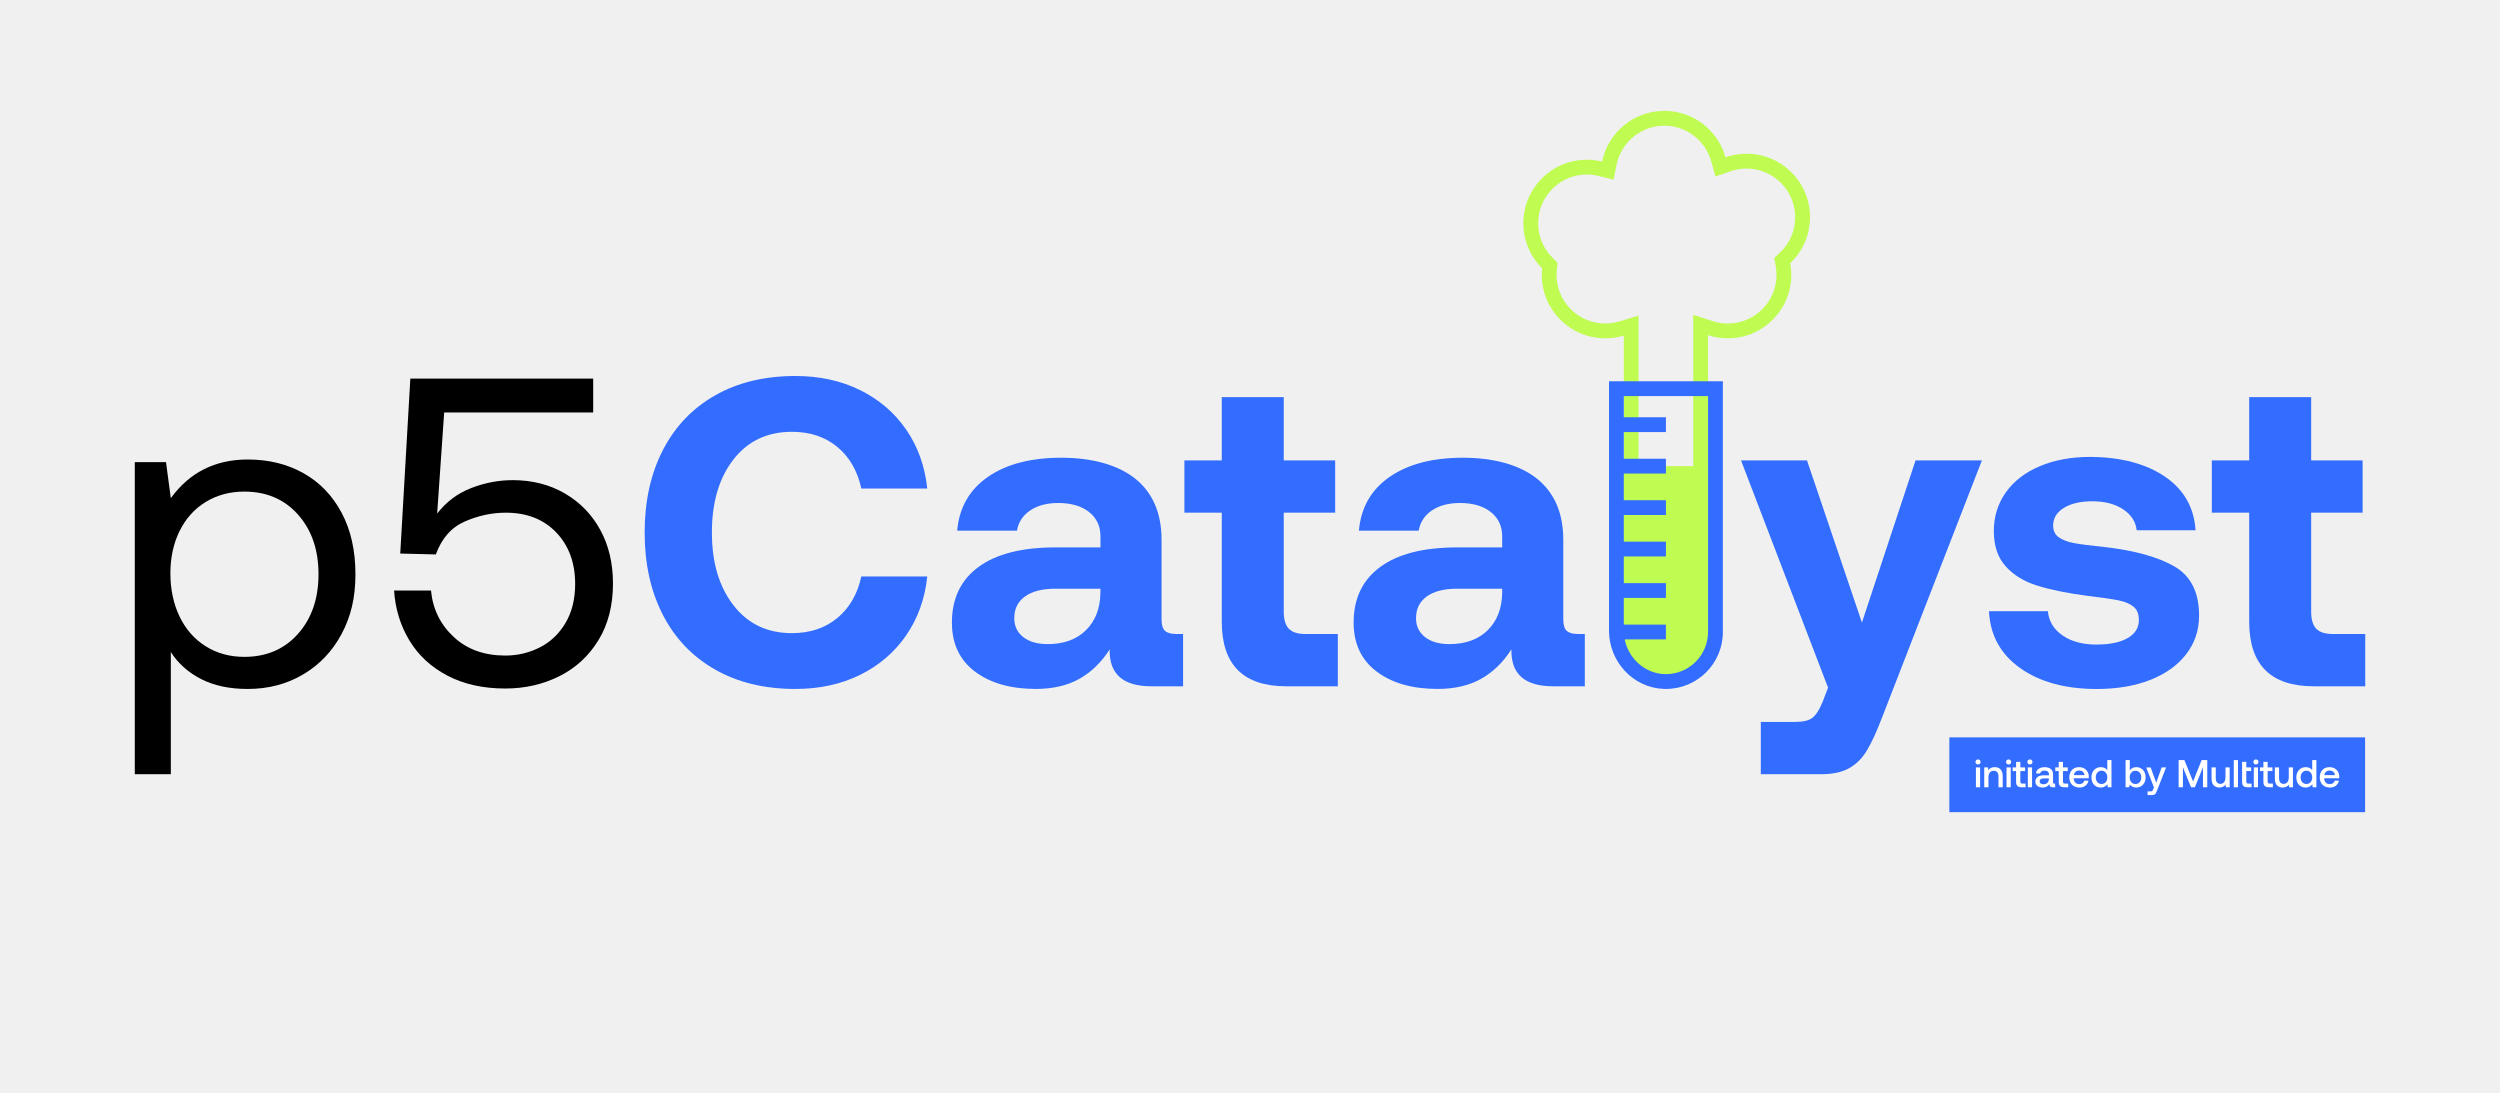
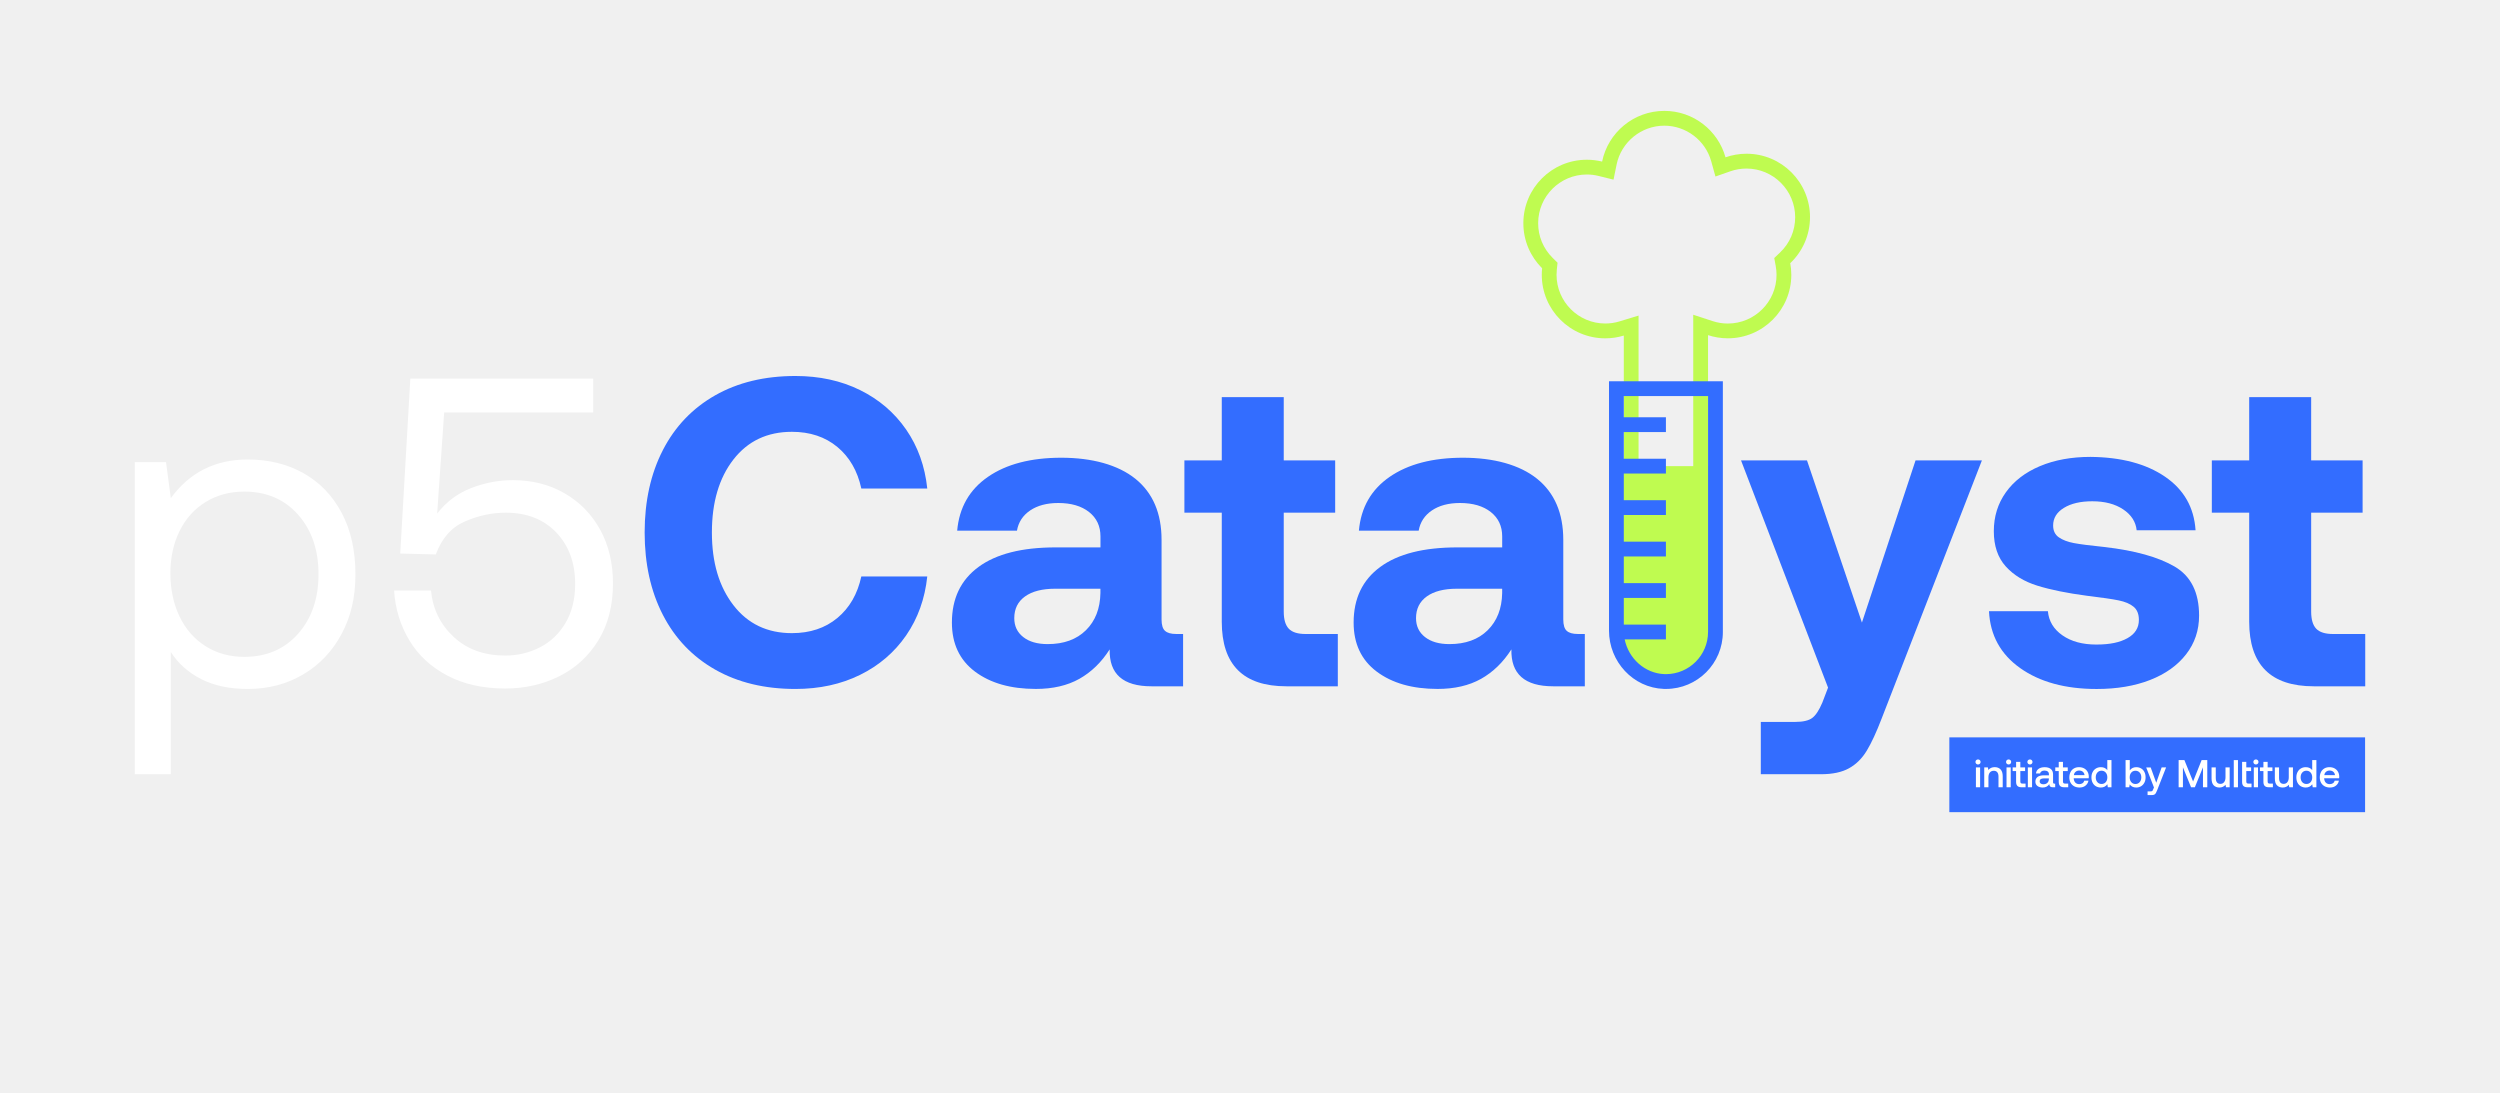
- <svg xmlns="http://www.w3.org/2000/svg" id="Layer_2" data-name="Layer 2" viewBox="0 0 958 418.76">
-   <defs>
-     <style>
+ <svg xmlns="http://www.w3.org/2000/svg" id="Layer_2" data-name="Layer 2" viewBox="0 0 958 418.76" version="1.1">
+   <defs id="defs1">
+     <style id="style1">
			.cls-18923742 {
				fill: #fff;
			}

			.cls-20982349 {
				fill: #336dff;
			}

			.cls-323489723 {
				fill: none;
			}

			.cls-423482798 {
				fill: #bffb50;
			}
		</style>
  </defs>
  <g id="Layer_1-2" data-name="Layer 1">
-     <g>
-       <rect class="cls-323489723" width="958" height="418.76" />
-       <g>
-         <path d="M116.24,181.3c6.23,3.48,11.12,8.54,14.65,15.16,3.54,6.63,5.31,14.49,5.31,23.58s-1.77,16.28-5.31,22.91c-3.54,6.63-8.45,11.79-14.74,15.5-6.29,3.71-13.36,5.56-21.22,5.56-6.96,0-12.91-1.26-17.85-3.79-4.94-2.53-8.82-5.98-11.62-10.36v46.82h-13.81v-119.59h11.96l1.85,13.81c7.18-9.88,17.01-14.82,29.48-14.82,7.97,0,15.08,1.74,21.31,5.22ZM114.22,242.86c5.22-5.9,7.83-13.5,7.83-22.82s-2.61-16.93-7.83-22.82c-5.22-5.9-12.1-8.84-20.63-8.84-5.5,0-10.42,1.32-14.74,3.96-4.32,2.64-7.66,6.35-10.02,11.12-2.36,4.77-3.54,10.19-3.54,16.25s1.18,11.71,3.54,16.59c2.36,4.88,5.7,8.67,10.02,11.37,4.32,2.69,9.23,4.04,14.74,4.04,8.53,0,15.41-2.95,20.63-8.84Z" />
-         <path d="M216.37,189.05c5.84,3.37,10.38,8.03,13.64,13.98,3.26,5.95,4.88,12.8,4.88,20.55,0,8.42-1.85,15.67-5.56,21.73s-8.7,10.67-14.99,13.81c-6.29,3.14-13.2,4.72-20.72,4.72-8.54,0-15.95-1.66-22.23-4.97-6.29-3.31-11.15-7.83-14.57-13.56-3.43-5.73-5.36-12.07-5.81-19.03h14.15c.67,7.07,3.56,13,8.67,17.77,5.11,4.77,11.71,7.16,19.79,7.16,4.72,0,9.12-1.04,13.22-3.12,4.1-2.08,7.38-5.19,9.85-9.35,2.47-4.15,3.71-9.15,3.71-14.99,0-8.08-2.42-14.65-7.24-19.71-4.83-5.05-11.28-7.58-19.37-7.58-5.28,0-10.5,1.12-15.66,3.37-5.17,2.25-8.87,6.46-11.12,12.63l-13.64-.34,3.87-67.04h70.07v12.97h-57.1l-2.69,38.74c3.48-4.49,7.83-7.75,13.05-9.77,5.22-2.02,10.53-3.03,15.92-3.03,7.41,0,14.04,1.68,19.88,5.05Z" />
-         <path class="cls-20982349" d="M254.02,172.46c4.66-9.04,11.34-16.03,20.04-20.97,8.7-4.94,18.95-7.41,30.74-7.41,9.21,0,17.46,1.8,24.76,5.39,7.3,3.6,13.19,8.65,17.69,15.16,4.49,6.51,7.18,14.04,8.08,22.57h-25.27c-1.46-6.74-4.52-12.04-9.18-15.92-4.66-3.87-10.47-5.81-17.43-5.81-9.43,0-16.9,3.54-22.4,10.61-5.5,7.07-8.25,16.4-8.25,27.96s2.75,20.75,8.25,27.88c5.5,7.13,12.97,10.7,22.4,10.7,6.96,0,12.77-1.94,17.43-5.81,4.66-3.87,7.72-9.18,9.18-15.92h25.27c-.9,8.54-3.6,16.06-8.08,22.57-4.49,6.51-10.39,11.57-17.69,15.16-7.3,3.59-15.55,5.39-24.76,5.39-11.79,0-22.04-2.47-30.74-7.41-8.7-4.94-15.39-11.93-20.04-20.97-4.66-9.04-6.99-19.57-6.99-31.58s2.33-22.54,6.99-31.58Z" />
-         <path class="cls-20982349" d="M453.36,242.95v20.04h-12.13c-10.89,0-16.23-4.72-16-14.15-3.15,4.94-7.02,8.7-11.62,11.29-4.61,2.58-10.16,3.87-16.67,3.87-9.66,0-17.43-2.22-23.33-6.65-5.9-4.43-8.84-10.7-8.84-18.78,0-9.21,3.39-16.31,10.19-21.31,6.79-5,16.65-7.5,29.56-7.5h17.18v-4.21c0-3.93-1.46-7.04-4.38-9.35-2.92-2.3-6.85-3.45-11.79-3.45-4.38,0-7.97.96-10.78,2.86-2.81,1.91-4.49,4.49-5.05,7.75h-22.91c.78-8.87,4.72-15.75,11.79-20.63s16.45-7.33,28.13-7.33,21.7,2.69,28.38,8.08c6.68,5.39,10.02,13.2,10.02,23.41v30.49c0,2.13.45,3.59,1.35,4.38.9.79,2.3,1.18,4.21,1.18h2.7ZM421.69,225.6h-17.35c-4.94,0-8.79.98-11.54,2.95-2.75,1.97-4.13,4.75-4.13,8.34,0,3.03,1.15,5.45,3.45,7.24,2.3,1.8,5.42,2.69,9.35,2.69,6.17,0,11.06-1.77,14.65-5.31,3.59-3.54,5.45-8.28,5.56-14.23v-1.68Z" />
-         <path class="cls-20982349" d="M468.18,196.46h-14.32v-20.04h14.32v-24.25h23.75v24.25h19.71v20.04h-19.71v37.9c0,3.03.65,5.22,1.94,6.57,1.29,1.35,3.45,2.02,6.48,2.02h12.3v20.04h-19.71c-16.51,0-24.76-8.25-24.76-24.76v-41.77Z" />
-         <path class="cls-20982349" d="M607.3,242.95v20.04h-12.13c-10.89,0-16.23-4.72-16-14.15-3.15,4.94-7.02,8.7-11.62,11.29-4.61,2.58-10.16,3.87-16.67,3.87-9.66,0-17.43-2.22-23.33-6.65-5.9-4.43-8.84-10.7-8.84-18.78,0-9.21,3.39-16.31,10.19-21.31,6.79-5,16.65-7.5,29.56-7.5h17.18v-4.21c0-3.93-1.46-7.04-4.38-9.35-2.92-2.3-6.85-3.45-11.79-3.45-4.38,0-7.97.96-10.78,2.86-2.81,1.91-4.49,4.49-5.05,7.75h-22.91c.78-8.87,4.72-15.75,11.79-20.63s16.45-7.33,28.13-7.33,21.7,2.69,28.38,8.08c6.68,5.39,10.02,13.2,10.02,23.41v30.49c0,2.13.45,3.59,1.35,4.38.9.79,2.3,1.18,4.21,1.18h2.7ZM575.64,225.6h-17.35c-4.94,0-8.79.98-11.54,2.95-2.75,1.97-4.13,4.75-4.13,8.34,0,3.03,1.15,5.45,3.45,7.24,2.3,1.8,5.42,2.69,9.35,2.69,6.17,0,11.06-1.77,14.65-5.31,3.59-3.54,5.45-8.28,5.56-14.23v-1.68Z" />
-         <path class="cls-20982349" d="M692.44,176.42l21.05,62.15,20.55-62.15h25.43l-38.4,98.87c-2.02,5.28-3.93,9.4-5.73,12.38-1.8,2.97-4.07,5.22-6.82,6.74-2.75,1.52-6.32,2.27-10.7,2.27h-23.08v-20.04h13.14c3.03,0,5.22-.51,6.57-1.52s2.64-2.98,3.87-5.89l2.19-5.73-33.35-87.08h25.26Z" />
-         <path class="cls-20982349" d="M784.75,234.19c.34,3.82,2.19,6.91,5.56,9.26,3.37,2.36,7.69,3.54,12.97,3.54s9.04-.81,11.96-2.44c2.92-1.63,4.38-3.96,4.38-6.99,0-2.25-.67-3.93-2.02-5.05-1.35-1.12-3.26-1.94-5.73-2.44-2.47-.51-6.51-1.09-12.13-1.77-7.64-1.01-13.98-2.3-19.03-3.87-5.05-1.57-9.1-4.04-12.13-7.41-3.03-3.37-4.55-7.86-4.55-13.47s1.54-10.58,4.63-14.91c3.09-4.32,7.44-7.66,13.05-10.02,5.61-2.36,12.07-3.54,19.37-3.54,11.79.11,21.31,2.64,28.55,7.58,7.24,4.94,11.14,11.79,11.71,20.55h-22.57c-.34-3.26-2.05-5.92-5.14-8-3.09-2.08-7.05-3.12-11.88-3.12-4.49,0-8.11.84-10.86,2.53-2.75,1.68-4.13,3.93-4.13,6.74,0,2.02.73,3.54,2.19,4.55,1.46,1.01,3.37,1.74,5.73,2.19,2.36.45,6.29.96,11.79,1.52,11.68,1.35,20.63,3.85,26.87,7.5,6.23,3.65,9.35,9.91,9.35,18.78,0,5.62-1.66,10.56-4.97,14.82-3.31,4.27-7.92,7.55-13.81,9.85-5.9,2.3-12.72,3.45-20.46,3.45-12.02,0-21.79-2.67-29.31-8-7.52-5.33-11.51-12.6-11.96-21.81h22.57Z" />
-         <path class="cls-20982349" d="M861.89,196.46h-14.32v-20.04h14.32v-24.25h23.75v24.25h19.71v20.04h-19.71v37.9c0,3.03.65,5.22,1.94,6.57,1.29,1.35,3.45,2.02,6.48,2.02h12.3v20.04h-19.71c-16.51,0-24.76-8.25-24.76-24.76v-41.77Z" />
-         <g>
-           <path class="cls-423482798" d="M693.6,83.24c0-13.44-10.89-24.33-24.33-24.33-2.82,0-5.53.49-8.06,1.37-2.86-10.26-12.26-17.79-23.44-17.79-11.76,0-21.57,8.34-23.84,19.43-1.88-.46-3.83-.71-5.85-.71-13.44,0-24.33,10.89-24.33,24.33,0,6.75,2.75,12.85,7.19,17.26-.09.83-.13,1.67-.13,2.52,0,13.44,10.89,24.33,24.33,24.33,2.47,0,4.85-.37,7.1-1.06v50.03h-3.67v63.57c0,10.92,8.89,19.81,19.81,19.81s19.81-8.89,19.81-19.81v-63.57h-3.67v-50.19c2.39.78,4.93,1.21,7.58,1.21,13.44,0,24.33-10.89,24.33-24.33,0-1.52-.15-3.01-.41-4.45,4.66-4.43,7.57-10.69,7.57-17.63ZM682.12,96.76l-2.23,2.12.56,3.02c.21,1.14.32,2.29.32,3.42,0,10.29-8.37,18.66-18.66,18.66-1.98,0-3.94-.31-5.82-.93l-7.44-2.44v58.01h-20.95v-57.69l-7.32,2.23c-1.76.54-3.6.81-5.45.81-10.29,0-18.66-8.37-18.66-18.66,0-.64.03-1.3.1-1.94l.28-2.69-1.92-1.91c-3.55-3.53-5.51-8.23-5.51-13.24,0-10.29,8.37-18.66,18.66-18.66,1.51,0,3.02.18,4.49.55l5.73,1.42,1.18-5.78c1.77-8.63,9.46-14.9,18.28-14.9,8.35,0,15.74,5.61,17.98,13.65l1.62,5.83,5.71-2c1.99-.7,4.07-1.05,6.18-1.05,10.29,0,18.66,8.37,18.66,18.66,0,5.16-2.06,9.96-5.81,13.52Z" />
-           <path class="cls-20982349" d="M616.57,146.1v95.57c0,11.83,9.2,21.9,21.02,22.32.27,0,.53.01.8.01,12.05,0,21.81-9.77,21.81-21.81v-96.09h-43.62ZM654.52,242.19c0,8.9-7.24,16.14-16.14,16.14-.2,0-.4,0-.59-.01-7.47-.27-13.72-5.97-15.21-13.3h15.8v-5.67h-16.14v-10.22h16.14v-5.67h-16.14v-10.22h16.14v-5.67h-16.14v-10.22h16.14v-5.67h-16.14v-10.22h16.14v-5.67h-16.14v-10.22h16.14v-5.67h-16.14v-8.13h32.29v90.42Z" />
+     <g id="g33">
+       <rect class="cls-323489723" width="958" height="418.76" id="rect1" />
+       <g id="g12">
+         <path d="M116.24,181.3c6.23,3.48,11.12,8.54,14.65,15.16,3.54,6.63,5.31,14.49,5.31,23.58s-1.77,16.28-5.31,22.91c-3.54,6.63-8.45,11.79-14.74,15.5-6.29,3.71-13.36,5.56-21.22,5.56-6.96,0-12.91-1.26-17.85-3.79-4.94-2.53-8.82-5.98-11.62-10.36v46.82h-13.81v-119.59h11.96l1.85,13.81c7.18-9.88,17.01-14.82,29.48-14.82,7.97,0,15.08,1.74,21.31,5.22ZM114.22,242.86c5.22-5.9,7.83-13.5,7.83-22.82s-2.61-16.93-7.83-22.82c-5.22-5.9-12.1-8.84-20.63-8.84-5.5,0-10.42,1.32-14.74,3.96-4.32,2.64-7.66,6.35-10.02,11.12-2.36,4.77-3.54,10.19-3.54,16.25s1.18,11.71,3.54,16.59c2.36,4.88,5.7,8.67,10.02,11.37,4.32,2.69,9.23,4.04,14.74,4.04,8.53,0,15.41-2.95,20.63-8.84Z" id="path1" class="cls-18923742" />
+         <path d="M216.37,189.05c5.84,3.37,10.38,8.03,13.64,13.98,3.26,5.95,4.88,12.8,4.88,20.55,0,8.42-1.85,15.67-5.56,21.73s-8.7,10.67-14.99,13.81c-6.29,3.14-13.2,4.72-20.72,4.72-8.54,0-15.95-1.66-22.23-4.97-6.29-3.31-11.15-7.83-14.57-13.56-3.43-5.73-5.36-12.07-5.81-19.03h14.15c.67,7.07,3.56,13,8.67,17.77,5.11,4.77,11.71,7.16,19.79,7.16,4.72,0,9.12-1.04,13.22-3.12,4.1-2.08,7.38-5.19,9.85-9.35,2.47-4.15,3.71-9.15,3.71-14.99,0-8.08-2.42-14.65-7.24-19.71-4.83-5.05-11.28-7.58-19.37-7.58-5.28,0-10.5,1.12-15.66,3.37-5.17,2.25-8.87,6.46-11.12,12.63l-13.64-.34,3.87-67.04h70.07v12.97h-57.1l-2.69,38.74c3.48-4.49,7.83-7.75,13.05-9.77,5.22-2.02,10.53-3.03,15.92-3.03,7.41,0,14.04,1.68,19.88,5.05Z" id="path2" class="cls-18923742" />
+         <path class="cls-20982349" d="M254.02,172.46c4.66-9.04,11.34-16.03,20.04-20.97,8.7-4.94,18.95-7.41,30.74-7.41,9.21,0,17.46,1.8,24.76,5.39,7.3,3.6,13.19,8.65,17.69,15.16,4.49,6.51,7.18,14.04,8.08,22.57h-25.27c-1.46-6.74-4.52-12.04-9.18-15.92-4.66-3.87-10.47-5.81-17.43-5.81-9.43,0-16.9,3.54-22.4,10.61-5.5,7.07-8.25,16.4-8.25,27.96s2.75,20.75,8.25,27.88c5.5,7.13,12.97,10.7,22.4,10.7,6.96,0,12.77-1.94,17.43-5.81,4.66-3.87,7.72-9.18,9.18-15.92h25.27c-.9,8.54-3.6,16.06-8.08,22.57-4.49,6.51-10.39,11.57-17.69,15.16-7.3,3.59-15.55,5.39-24.76,5.39-11.79,0-22.04-2.47-30.74-7.41-8.7-4.94-15.39-11.93-20.04-20.97-4.66-9.04-6.99-19.57-6.99-31.58s2.33-22.54,6.99-31.58Z" id="path3" />
+         <path class="cls-20982349" d="M453.36,242.95v20.04h-12.13c-10.89,0-16.23-4.72-16-14.15-3.15,4.94-7.02,8.7-11.62,11.29-4.61,2.58-10.16,3.87-16.67,3.87-9.66,0-17.43-2.22-23.33-6.65-5.9-4.43-8.84-10.7-8.84-18.78,0-9.21,3.39-16.31,10.19-21.31,6.79-5,16.65-7.5,29.56-7.5h17.18v-4.21c0-3.93-1.46-7.04-4.38-9.35-2.92-2.3-6.85-3.45-11.79-3.45-4.38,0-7.97.96-10.78,2.86-2.81,1.91-4.49,4.49-5.05,7.75h-22.91c.78-8.87,4.72-15.75,11.79-20.63s16.45-7.33,28.13-7.33,21.7,2.69,28.38,8.08c6.68,5.39,10.02,13.2,10.02,23.41v30.49c0,2.13.45,3.59,1.35,4.38.9.79,2.3,1.18,4.21,1.18h2.7ZM421.69,225.6h-17.35c-4.94,0-8.79.98-11.54,2.95-2.75,1.97-4.13,4.75-4.13,8.34,0,3.03,1.15,5.45,3.45,7.24,2.3,1.8,5.42,2.69,9.35,2.69,6.17,0,11.06-1.77,14.65-5.31,3.59-3.54,5.45-8.28,5.56-14.23v-1.68Z" id="path4" />
+         <path class="cls-20982349" d="M468.18,196.46h-14.32v-20.04h14.32v-24.25h23.75v24.25h19.71v20.04h-19.71v37.9c0,3.03.65,5.22,1.94,6.57,1.29,1.35,3.45,2.02,6.48,2.02h12.3v20.04h-19.71c-16.51,0-24.76-8.25-24.76-24.76v-41.77Z" id="path5" />
+         <path class="cls-20982349" d="M607.3,242.95v20.04h-12.13c-10.89,0-16.23-4.72-16-14.15-3.15,4.94-7.02,8.7-11.62,11.29-4.61,2.58-10.16,3.87-16.67,3.87-9.66,0-17.43-2.22-23.33-6.65-5.9-4.43-8.84-10.7-8.84-18.78,0-9.21,3.39-16.31,10.19-21.31,6.79-5,16.65-7.5,29.56-7.5h17.18v-4.21c0-3.93-1.46-7.04-4.38-9.35-2.92-2.3-6.85-3.45-11.79-3.45-4.38,0-7.97.96-10.78,2.86-2.81,1.91-4.49,4.49-5.05,7.75h-22.91c.78-8.87,4.72-15.75,11.79-20.63s16.45-7.33,28.13-7.33,21.7,2.69,28.38,8.08c6.68,5.39,10.02,13.2,10.02,23.41v30.49c0,2.13.45,3.59,1.35,4.38.9.79,2.3,1.18,4.21,1.18h2.7ZM575.64,225.6h-17.35c-4.94,0-8.79.98-11.54,2.95-2.75,1.97-4.13,4.75-4.13,8.34,0,3.03,1.15,5.45,3.45,7.24,2.3,1.8,5.42,2.69,9.35,2.69,6.17,0,11.06-1.77,14.65-5.31,3.59-3.54,5.45-8.28,5.56-14.23v-1.68Z" id="path6" />
+         <path class="cls-20982349" d="M692.44,176.42l21.05,62.15,20.55-62.15h25.43l-38.4,98.87c-2.02,5.28-3.93,9.4-5.73,12.38-1.8,2.97-4.07,5.22-6.82,6.74-2.75,1.52-6.32,2.27-10.7,2.27h-23.08v-20.04h13.14c3.03,0,5.22-.51,6.57-1.52s2.64-2.98,3.87-5.89l2.19-5.73-33.35-87.08h25.26Z" id="path7" />
+         <path class="cls-20982349" d="M784.75,234.19c.34,3.82,2.19,6.91,5.56,9.26,3.37,2.36,7.69,3.54,12.97,3.54s9.04-.81,11.96-2.44c2.92-1.63,4.38-3.96,4.38-6.99,0-2.25-.67-3.93-2.02-5.05-1.35-1.12-3.26-1.94-5.73-2.44-2.47-.51-6.51-1.09-12.13-1.77-7.64-1.01-13.98-2.3-19.03-3.87-5.05-1.57-9.1-4.04-12.13-7.41-3.03-3.37-4.55-7.86-4.55-13.47s1.54-10.58,4.63-14.91c3.09-4.32,7.44-7.66,13.05-10.02,5.61-2.36,12.07-3.54,19.37-3.54,11.79.11,21.31,2.64,28.55,7.58,7.24,4.94,11.14,11.79,11.71,20.55h-22.57c-.34-3.26-2.05-5.92-5.14-8-3.09-2.08-7.05-3.12-11.88-3.12-4.49,0-8.11.84-10.86,2.53-2.75,1.68-4.13,3.93-4.13,6.74,0,2.02.73,3.54,2.19,4.55,1.46,1.01,3.37,1.74,5.73,2.19,2.36.45,6.29.96,11.79,1.52,11.68,1.35,20.63,3.85,26.87,7.5,6.23,3.65,9.35,9.91,9.35,18.78,0,5.62-1.66,10.56-4.97,14.82-3.31,4.27-7.92,7.55-13.81,9.85-5.9,2.3-12.72,3.45-20.46,3.45-12.02,0-21.79-2.67-29.31-8-7.52-5.33-11.51-12.6-11.96-21.81h22.57Z" id="path8" />
+         <path class="cls-20982349" d="M861.89,196.46h-14.32v-20.04h14.32v-24.25h23.75v24.25h19.71v20.04h-19.71v37.9c0,3.03.65,5.22,1.94,6.57,1.29,1.35,3.45,2.02,6.48,2.02h12.3v20.04h-19.71c-16.51,0-24.76-8.25-24.76-24.76v-41.77Z" id="path9" />
+         <g id="g11">
+           <path class="cls-423482798" d="M693.6,83.24c0-13.44-10.89-24.33-24.33-24.33-2.82,0-5.53.49-8.06,1.37-2.86-10.26-12.26-17.79-23.44-17.79-11.76,0-21.57,8.34-23.84,19.43-1.88-.46-3.83-.71-5.85-.71-13.44,0-24.33,10.89-24.33,24.33,0,6.75,2.75,12.85,7.19,17.26-.09.83-.13,1.67-.13,2.52,0,13.44,10.89,24.33,24.33,24.33,2.47,0,4.85-.37,7.1-1.06v50.03h-3.67v63.57c0,10.92,8.89,19.81,19.81,19.81s19.81-8.89,19.81-19.81v-63.57h-3.67v-50.19c2.39.78,4.93,1.21,7.58,1.21,13.44,0,24.33-10.89,24.33-24.33,0-1.52-.15-3.01-.41-4.45,4.66-4.43,7.57-10.69,7.57-17.63ZM682.12,96.76l-2.23,2.12.56,3.02c.21,1.14.32,2.29.32,3.42,0,10.29-8.37,18.66-18.66,18.66-1.98,0-3.94-.31-5.82-.93l-7.44-2.44v58.01h-20.95v-57.69l-7.32,2.23c-1.76.54-3.6.81-5.45.81-10.29,0-18.66-8.37-18.66-18.66,0-.64.03-1.3.1-1.94l.28-2.69-1.92-1.91c-3.55-3.53-5.51-8.23-5.51-13.24,0-10.29,8.37-18.66,18.66-18.66,1.51,0,3.02.18,4.49.55l5.73,1.42,1.18-5.78c1.77-8.63,9.46-14.9,18.28-14.9,8.35,0,15.74,5.61,17.98,13.65l1.62,5.83,5.71-2c1.99-.7,4.07-1.05,6.18-1.05,10.29,0,18.66,8.37,18.66,18.66,0,5.16-2.06,9.96-5.81,13.52Z" id="path10" />
+           <path class="cls-20982349" d="M616.57,146.1v95.57c0,11.83,9.2,21.9,21.02,22.32.27,0,.53.01.8.01,12.05,0,21.81-9.77,21.81-21.81v-96.09h-43.62ZM654.52,242.19c0,8.9-7.24,16.14-16.14,16.14-.2,0-.4,0-.59-.01-7.47-.27-13.72-5.97-15.21-13.3h15.8v-5.67h-16.14v-10.22h16.14v-5.67h-16.14v-10.22h16.14v-5.67h-16.14v-10.22h16.14v-5.67h-16.14v-10.22h16.14v-5.67h-16.14v-10.22h16.14v-5.67h-16.14v-8.13h32.29v90.42Z" id="path11" />
        </g>
      </g>
-       <g>
-         <rect class="cls-20982349" x="746.99" y="282.56" width="159.31" height="28.66" />
-         <g>
-           <path class="cls-18923742" d="M758.68,291.29c.19.18.28.41.28.69s-.09.51-.28.69-.42.28-.7.28-.51-.09-.7-.28-.28-.41-.28-.69.09-.51.28-.69c.19-.18.42-.27.7-.27s.51.09.7.27ZM757.17,294.07h1.61v7.62h-1.61v-7.62Z" />
-           <path class="cls-18923742" d="M766.58,294.81c.57.56.86,1.45.86,2.68v4.2h-1.62v-4.11c0-.72-.15-1.27-.46-1.65-.31-.38-.76-.57-1.35-.57-.63,0-1.13.22-1.5.66-.36.44-.54,1.05-.54,1.82v3.84h-1.61v-7.62h1.4l.18,1c.58-.72,1.39-1.09,2.44-1.09.9,0,1.64.28,2.21.83Z" />
-           <path class="cls-18923742" d="M770.4,291.29c.19.18.28.41.28.69s-.09.51-.28.69-.42.28-.7.28-.51-.09-.7-.28-.28-.41-.28-.69.09-.51.28-.69c.19-.18.42-.27.7-.27s.51.09.7.27ZM768.9,294.07h1.61v7.62h-1.61v-7.62Z" />
-           <path class="cls-18923742" d="M772.57,295.48h-1.33v-1.41h1.33v-2.13h1.62v2.13h1.83v1.41h-1.83v3.97c0,.3.06.51.18.63.12.12.32.19.61.19h1.22v1.41h-1.55c-.72,0-1.25-.17-1.58-.51s-.5-.86-.5-1.56v-4.14Z" />
-           <path class="cls-18923742" d="M778.57,291.29c.19.18.28.41.28.69s-.09.51-.28.69-.42.28-.7.28-.51-.09-.7-.28-.28-.41-.28-.69.09-.51.28-.69c.19-.18.42-.27.7-.27s.51.09.7.27ZM777.07,294.07h1.61v7.62h-1.61v-7.62Z" />
-           <path class="cls-18923742" d="M787.55,300.29v1.4h-.85c-.5,0-.85-.1-1.07-.31-.22-.21-.33-.51-.33-.91-.58.87-1.41,1.31-2.52,1.31-.85,0-1.54-.2-2.05-.6s-.77-.94-.77-1.64c0-.78.28-1.39.83-1.81.56-.42,1.36-.63,2.43-.63h1.92v-.46c0-.43-.15-.76-.45-1s-.71-.36-1.24-.36c-.47,0-.85.1-1.15.31-.3.2-.48.47-.54.81h-1.58c.08-.76.42-1.36,1.01-1.78.59-.42,1.37-.63,2.34-.63,1.02,0,1.81.24,2.37.71.56.48.83,1.16.83,2.05v3.01c0,.36.17.54.51.54h.31ZM785.13,298.29h-1.99c-.5,0-.88.1-1.15.29-.27.19-.4.48-.4.86,0,.33.13.59.38.79.25.2.6.3,1.03.3.66,0,1.18-.18,1.55-.54.37-.36.56-.83.57-1.43v-.27Z" />
-           <path class="cls-18923742" d="M788.91,295.48h-1.33v-1.41h1.33v-2.13h1.62v2.13h1.83v1.41h-1.83v3.97c0,.3.06.51.18.63.12.12.32.19.61.19h1.22v1.41h-1.55c-.72,0-1.25-.17-1.58-.51s-.5-.86-.5-1.56v-4.14Z" />
-           <path class="cls-18923742" d="M793.43,295.83c.31-.59.75-1.05,1.31-1.37.56-.32,1.2-.48,1.93-.48s1.38.15,1.94.45c.56.3,1,.72,1.32,1.27.32.55.49,1.19.5,1.92,0,.2-.01.4-.04.61h-5.74v.09c.04.66.25,1.19.62,1.58.38.39.88.58,1.5.58.5,0,.91-.12,1.25-.35.34-.23.56-.56.67-.99h1.61c-.14.77-.51,1.41-1.12,1.9-.61.5-1.37.74-2.28.74-.79,0-1.49-.16-2.08-.48-.59-.32-1.05-.78-1.37-1.36s-.48-1.27-.48-2.04.16-1.47.47-2.06ZM798.8,297.04c-.07-.56-.29-.99-.66-1.3s-.84-.47-1.41-.47c-.53,0-.98.16-1.36.48s-.6.75-.66,1.29h4.09Z" />
-           <path class="cls-18923742" d="M809.12,291.27v10.42h-1.4l-.19-1.15c-.61.82-1.43,1.24-2.49,1.24-.69,0-1.31-.16-1.86-.47s-.97-.76-1.28-1.35c-.31-.59-.46-1.28-.46-2.08s.16-1.46.47-2.05.74-1.05,1.29-1.37c.55-.32,1.16-.48,1.85-.48.56,0,1.04.1,1.46.3.42.2.75.48,1.01.84v-3.85h1.61ZM806.92,299.72c.41-.47.61-1.07.61-1.82s-.2-1.38-.61-1.85c-.41-.47-.94-.71-1.61-.71s-1.2.24-1.61.71c-.41.47-.61,1.08-.61,1.82s.2,1.37.61,1.84c.41.47.94.71,1.61.71s1.2-.23,1.61-.7Z" />
-           <path class="cls-18923742" d="M820.45,294.45c.55.31.97.76,1.28,1.35s.46,1.28.46,2.08-.15,1.44-.46,2.03-.73,1.05-1.28,1.38c-.55.33-1.17.49-1.86.49-.57,0-1.06-.11-1.47-.32-.42-.21-.75-.5-1.01-.87l-.19,1.1h-1.4v-10.42h1.61v3.93c.61-.81,1.43-1.22,2.47-1.22.69,0,1.31.16,1.86.47ZM819.93,299.72c.41-.47.62-1.08.62-1.84s-.21-1.35-.62-1.82c-.41-.47-.95-.71-1.61-.71s-1.2.23-1.61.7c-.41.47-.61,1.07-.61,1.82s.2,1.37.61,1.85c.41.48.94.71,1.61.71s1.2-.24,1.61-.71Z" />
-           <path class="cls-18923742" d="M824.14,294.07l2.13,5.88,2.07-5.88h1.71l-3.45,8.81c-.18.46-.34.81-.49,1.05-.15.24-.33.43-.55.55-.22.12-.51.19-.88.19h-1.73v-1.41h1.13c.31,0,.52-.05.64-.14.12-.09.24-.31.37-.63l.31-.73-2.98-7.68h1.71Z" />
-           <path class="cls-18923742" d="M834.84,291.27h2.22l3.33,8.2,3.27-8.2h2.17v10.42h-1.65v-7.66l-3.12,7.66h-1.44l-3.12-7.66v7.66h-1.65v-10.42Z" />
-           <path class="cls-18923742" d="M854.41,294.07v7.62h-1.41l-.18-.97c-.58.7-1.36,1.06-2.35,1.06-.89,0-1.62-.28-2.17-.83s-.83-1.45-.83-2.68v-4.2h1.61v4.03c0,.74.15,1.31.45,1.7.3.39.74.58,1.32.58.62,0,1.1-.23,1.44-.68.35-.45.52-1.07.52-1.85v-3.78h1.61Z" />
-           <path class="cls-18923742" d="M855.98,291.27h1.61v10.42h-1.61v-10.42Z" />
-           <path class="cls-18923742" d="M859.17,291.94h1.61v2.13h1.85v1.41h-1.85v3.97c0,.3.06.51.18.63s.32.19.61.19h1.22v1.41h-1.55c-.72,0-1.25-.17-1.58-.51-.33-.34-.49-.86-.49-1.56v-7.68Z" />
-           <path class="cls-18923742" d="M865.17,291.29c.19.18.28.41.28.69s-.09.51-.28.69-.42.28-.7.28-.51-.09-.7-.28-.28-.41-.28-.69.09-.51.28-.69c.19-.18.42-.27.7-.27s.51.09.7.27ZM863.66,294.07h1.61v7.62h-1.61v-7.62Z" />
-           <path class="cls-18923742" d="M867.34,295.48h-1.33v-1.41h1.33v-2.13h1.62v2.13h1.83v1.41h-1.83v3.97c0,.3.06.51.18.63.12.12.32.19.61.19h1.22v1.41h-1.55c-.72,0-1.25-.17-1.58-.51s-.5-.86-.5-1.56v-4.14Z" />
-           <path class="cls-18923742" d="M878.66,294.07v7.62h-1.41l-.18-.97c-.58.7-1.36,1.06-2.35,1.06-.89,0-1.62-.28-2.17-.83s-.83-1.45-.83-2.68v-4.2h1.61v4.03c0,.74.15,1.31.45,1.7.3.39.74.58,1.32.58.62,0,1.1-.23,1.44-.68.35-.45.52-1.07.52-1.85v-3.78h1.61Z" />
-           <path class="cls-18923742" d="M887.64,291.27v10.42h-1.4l-.19-1.15c-.61.82-1.43,1.24-2.49,1.24-.69,0-1.31-.16-1.86-.47s-.97-.76-1.28-1.35c-.31-.59-.46-1.28-.46-2.08s.16-1.46.47-2.05.74-1.05,1.29-1.37c.55-.32,1.16-.48,1.85-.48.56,0,1.04.1,1.46.3.42.2.75.48,1.01.84v-3.85h1.61ZM885.43,299.72c.41-.47.61-1.07.61-1.82s-.2-1.38-.61-1.85c-.41-.47-.94-.71-1.61-.71s-1.2.24-1.61.71c-.41.47-.61,1.08-.61,1.82s.2,1.37.61,1.84c.41.47.94.71,1.61.71s1.2-.23,1.61-.7Z" />
-           <path class="cls-18923742" d="M889.4,295.83c.31-.59.75-1.05,1.31-1.37.56-.32,1.2-.48,1.93-.48s1.38.15,1.94.45c.56.3,1,.72,1.32,1.27.32.55.49,1.19.5,1.92,0,.2-.01.4-.04.61h-5.74v.09c.04.66.25,1.19.62,1.58.38.39.88.58,1.5.58.5,0,.91-.12,1.25-.35.34-.23.56-.56.67-.99h1.61c-.14.77-.51,1.41-1.12,1.9-.61.5-1.37.74-2.28.74-.79,0-1.49-.16-2.08-.48-.59-.32-1.05-.78-1.37-1.36s-.48-1.27-.48-2.04.16-1.47.47-2.06ZM894.77,297.04c-.07-.56-.29-.99-.66-1.3s-.84-.47-1.41-.47c-.53,0-.98.16-1.36.48s-.6.75-.66,1.29h4.09Z" />
+       <g id="g32">
+         <rect class="cls-20982349" x="746.99" y="282.56" width="159.31" height="28.66" id="rect12" />
+         <g id="g31">
+           <path class="cls-18923742" d="M758.68,291.29c.19.18.28.41.28.69s-.09.51-.28.69-.42.28-.7.28-.51-.09-.7-.28-.28-.41-.28-.69.09-.51.28-.69c.19-.18.42-.27.7-.27s.51.09.7.27ZM757.17,294.07h1.61v7.62h-1.61v-7.62Z" id="path12" />
+           <path class="cls-18923742" d="M766.58,294.81c.57.56.86,1.45.86,2.68v4.2h-1.62v-4.11c0-.72-.15-1.27-.46-1.65-.31-.38-.76-.57-1.35-.57-.63,0-1.13.22-1.5.66-.36.44-.54,1.05-.54,1.82v3.84h-1.61v-7.62h1.4l.18,1c.58-.72,1.39-1.09,2.44-1.09.9,0,1.64.28,2.21.83Z" id="path13" />
+           <path class="cls-18923742" d="M770.4,291.29c.19.18.28.41.28.69s-.09.51-.28.69-.42.28-.7.28-.51-.09-.7-.28-.28-.41-.28-.69.09-.51.28-.69c.19-.18.42-.27.7-.27s.51.09.7.27ZM768.9,294.07h1.61v7.62h-1.61v-7.62Z" id="path14" />
+           <path class="cls-18923742" d="M772.57,295.48h-1.33v-1.41h1.33v-2.13h1.62v2.13h1.83v1.41h-1.83v3.97c0,.3.06.51.18.63.12.12.32.19.61.19h1.22v1.41h-1.55c-.72,0-1.25-.17-1.58-.51s-.5-.86-.5-1.56v-4.14Z" id="path15" />
+           <path class="cls-18923742" d="M778.57,291.29c.19.18.28.41.28.69s-.09.51-.28.69-.42.28-.7.28-.51-.09-.7-.28-.28-.41-.28-.69.09-.51.28-.69c.19-.18.42-.27.7-.27s.51.09.7.27ZM777.07,294.07h1.61v7.62h-1.61v-7.62Z" id="path16" />
+           <path class="cls-18923742" d="M787.55,300.29v1.4h-.85c-.5,0-.85-.1-1.07-.31-.22-.21-.33-.51-.33-.91-.58.87-1.41,1.31-2.52,1.31-.85,0-1.54-.2-2.05-.6s-.77-.94-.77-1.64c0-.78.28-1.39.83-1.81.56-.42,1.36-.63,2.43-.63h1.92v-.46c0-.43-.15-.76-.45-1s-.71-.36-1.24-.36c-.47,0-.85.1-1.15.31-.3.2-.48.47-.54.81h-1.58c.08-.76.42-1.36,1.01-1.78.59-.42,1.37-.63,2.34-.63,1.02,0,1.81.24,2.37.71.56.48.83,1.16.83,2.05v3.01c0,.36.17.54.51.54h.31ZM785.13,298.29h-1.99c-.5,0-.88.1-1.15.29-.27.19-.4.48-.4.86,0,.33.13.59.38.79.25.2.6.3,1.03.3.66,0,1.18-.18,1.55-.54.37-.36.56-.83.57-1.43v-.27Z" id="path17" />
+           <path class="cls-18923742" d="M788.91,295.48h-1.33v-1.41h1.33v-2.13h1.62v2.13h1.83v1.41h-1.83v3.97c0,.3.06.51.18.63.12.12.32.19.61.19h1.22v1.41h-1.55c-.72,0-1.25-.17-1.58-.51s-.5-.86-.5-1.56v-4.14Z" id="path18" />
+           <path class="cls-18923742" d="M793.43,295.83c.31-.59.75-1.05,1.31-1.37.56-.32,1.2-.48,1.93-.48s1.38.15,1.94.45c.56.3,1,.72,1.32,1.27.32.55.49,1.19.5,1.92,0,.2-.01.4-.04.61h-5.74v.09c.04.66.25,1.19.62,1.58.38.39.88.58,1.5.58.5,0,.91-.12,1.25-.35.34-.23.56-.56.67-.99h1.61c-.14.77-.51,1.41-1.12,1.9-.61.5-1.37.74-2.28.74-.79,0-1.49-.16-2.08-.48-.59-.32-1.05-.78-1.37-1.36s-.48-1.27-.48-2.04.16-1.47.47-2.06ZM798.8,297.04c-.07-.56-.29-.99-.66-1.3s-.84-.47-1.41-.47c-.53,0-.98.16-1.36.48s-.6.75-.66,1.29h4.09Z" id="path19" />
+           <path class="cls-18923742" d="M809.12,291.27v10.42h-1.4l-.19-1.15c-.61.82-1.43,1.24-2.49,1.24-.69,0-1.31-.16-1.86-.47s-.97-.76-1.28-1.35c-.31-.59-.46-1.28-.46-2.08s.16-1.46.47-2.05.74-1.05,1.29-1.37c.55-.32,1.16-.48,1.85-.48.56,0,1.04.1,1.46.3.42.2.75.48,1.01.84v-3.85h1.61ZM806.92,299.72c.41-.47.61-1.07.61-1.82s-.2-1.38-.61-1.85c-.41-.47-.94-.71-1.61-.71s-1.2.24-1.61.71c-.41.47-.61,1.08-.61,1.82s.2,1.37.61,1.84c.41.47.94.71,1.61.71s1.2-.23,1.61-.7Z" id="path20" />
+           <path class="cls-18923742" d="M820.45,294.45c.55.31.97.76,1.28,1.35s.46,1.28.46,2.08-.15,1.44-.46,2.03-.73,1.05-1.28,1.38c-.55.33-1.17.49-1.86.49-.57,0-1.06-.11-1.47-.32-.42-.21-.75-.5-1.01-.87l-.19,1.1h-1.4v-10.42h1.61v3.93c.61-.81,1.43-1.22,2.47-1.22.69,0,1.31.16,1.86.47ZM819.93,299.72c.41-.47.62-1.08.62-1.84s-.21-1.35-.62-1.82c-.41-.47-.95-.71-1.61-.71s-1.2.23-1.61.7c-.41.47-.61,1.07-.61,1.82s.2,1.37.61,1.85c.41.48.94.71,1.61.71s1.2-.24,1.61-.71Z" id="path21" />
+           <path class="cls-18923742" d="M824.14,294.07l2.13,5.88,2.07-5.88h1.71l-3.45,8.81c-.18.46-.34.81-.49,1.05-.15.24-.33.43-.55.55-.22.12-.51.19-.88.19h-1.73v-1.41h1.13c.31,0,.52-.05.64-.14.12-.09.24-.31.37-.63l.31-.73-2.98-7.68h1.71Z" id="path22" />
+           <path class="cls-18923742" d="M834.84,291.27h2.22l3.33,8.2,3.27-8.2h2.17v10.42h-1.65v-7.66l-3.12,7.66h-1.44l-3.12-7.66v7.66h-1.65v-10.42Z" id="path23" />
+           <path class="cls-18923742" d="M854.41,294.07v7.62h-1.41l-.18-.97c-.58.7-1.36,1.06-2.35,1.06-.89,0-1.62-.28-2.17-.83s-.83-1.45-.83-2.68v-4.2h1.61v4.03c0,.74.15,1.31.45,1.7.3.39.74.58,1.32.58.62,0,1.1-.23,1.44-.68.35-.45.52-1.07.52-1.85v-3.78h1.61Z" id="path24" />
+           <path class="cls-18923742" d="M855.98,291.27h1.61v10.42h-1.61v-10.42Z" id="path25" />
+           <path class="cls-18923742" d="M859.17,291.94h1.61v2.13h1.85v1.41h-1.85v3.97c0,.3.06.51.18.63s.32.19.61.19h1.22v1.41h-1.55c-.72,0-1.25-.17-1.58-.51-.33-.34-.49-.86-.49-1.56v-7.68Z" id="path26" />
+           <path class="cls-18923742" d="M865.17,291.29c.19.18.28.41.28.69s-.09.51-.28.69-.42.28-.7.28-.51-.09-.7-.28-.28-.41-.28-.69.09-.51.28-.69c.19-.18.42-.27.7-.27s.51.09.7.27ZM863.66,294.07h1.61v7.62h-1.61v-7.62Z" id="path27" />
+           <path class="cls-18923742" d="M867.34,295.48h-1.33v-1.41h1.33v-2.13h1.62v2.13h1.83v1.41h-1.83v3.97c0,.3.06.51.18.63.12.12.32.19.61.19h1.22v1.41h-1.55c-.72,0-1.25-.17-1.58-.51s-.5-.86-.5-1.56v-4.14Z" id="path28" />
+           <path class="cls-18923742" d="M878.66,294.07v7.62h-1.41l-.18-.97c-.58.7-1.36,1.06-2.35,1.06-.89,0-1.62-.28-2.17-.83s-.83-1.45-.83-2.68v-4.2h1.61v4.03c0,.74.15,1.31.45,1.7.3.39.74.58,1.32.58.62,0,1.1-.23,1.44-.68.35-.45.52-1.07.52-1.85v-3.78h1.61Z" id="path29" />
+           <path class="cls-18923742" d="M887.64,291.27v10.42h-1.4l-.19-1.15c-.61.82-1.43,1.24-2.49,1.24-.69,0-1.31-.16-1.86-.47s-.97-.76-1.28-1.35c-.31-.59-.46-1.28-.46-2.08s.16-1.46.47-2.05.74-1.05,1.29-1.37c.55-.32,1.16-.48,1.85-.48.56,0,1.04.1,1.46.3.42.2.75.48,1.01.84v-3.85h1.61ZM885.43,299.72c.41-.47.61-1.07.61-1.82s-.2-1.38-.61-1.85c-.41-.47-.94-.71-1.61-.71s-1.2.24-1.61.71c-.41.47-.61,1.08-.61,1.82s.2,1.37.61,1.84c.41.47.94.71,1.61.71s1.2-.23,1.61-.7Z" id="path30" />
+           <path class="cls-18923742" d="M889.4,295.83c.31-.59.75-1.05,1.31-1.37.56-.32,1.2-.48,1.93-.48s1.38.15,1.94.45c.56.3,1,.72,1.32,1.27.32.55.49,1.19.5,1.92,0,.2-.01.4-.04.61h-5.74v.09c.04.66.25,1.19.62,1.58.38.39.88.58,1.5.58.5,0,.91-.12,1.25-.35.34-.23.56-.56.67-.99h1.61c-.14.77-.51,1.41-1.12,1.9-.61.5-1.37.74-2.28.74-.79,0-1.49-.16-2.08-.48-.59-.32-1.05-.78-1.37-1.36s-.48-1.27-.48-2.04.16-1.47.47-2.06ZM894.77,297.04c-.07-.56-.29-.99-.66-1.3s-.84-.47-1.41-.47c-.53,0-.98.16-1.36.48s-.6.75-.66,1.29h4.09Z" id="path31" />
        </g>
      </g>
    </g>
  </g>
</svg>
